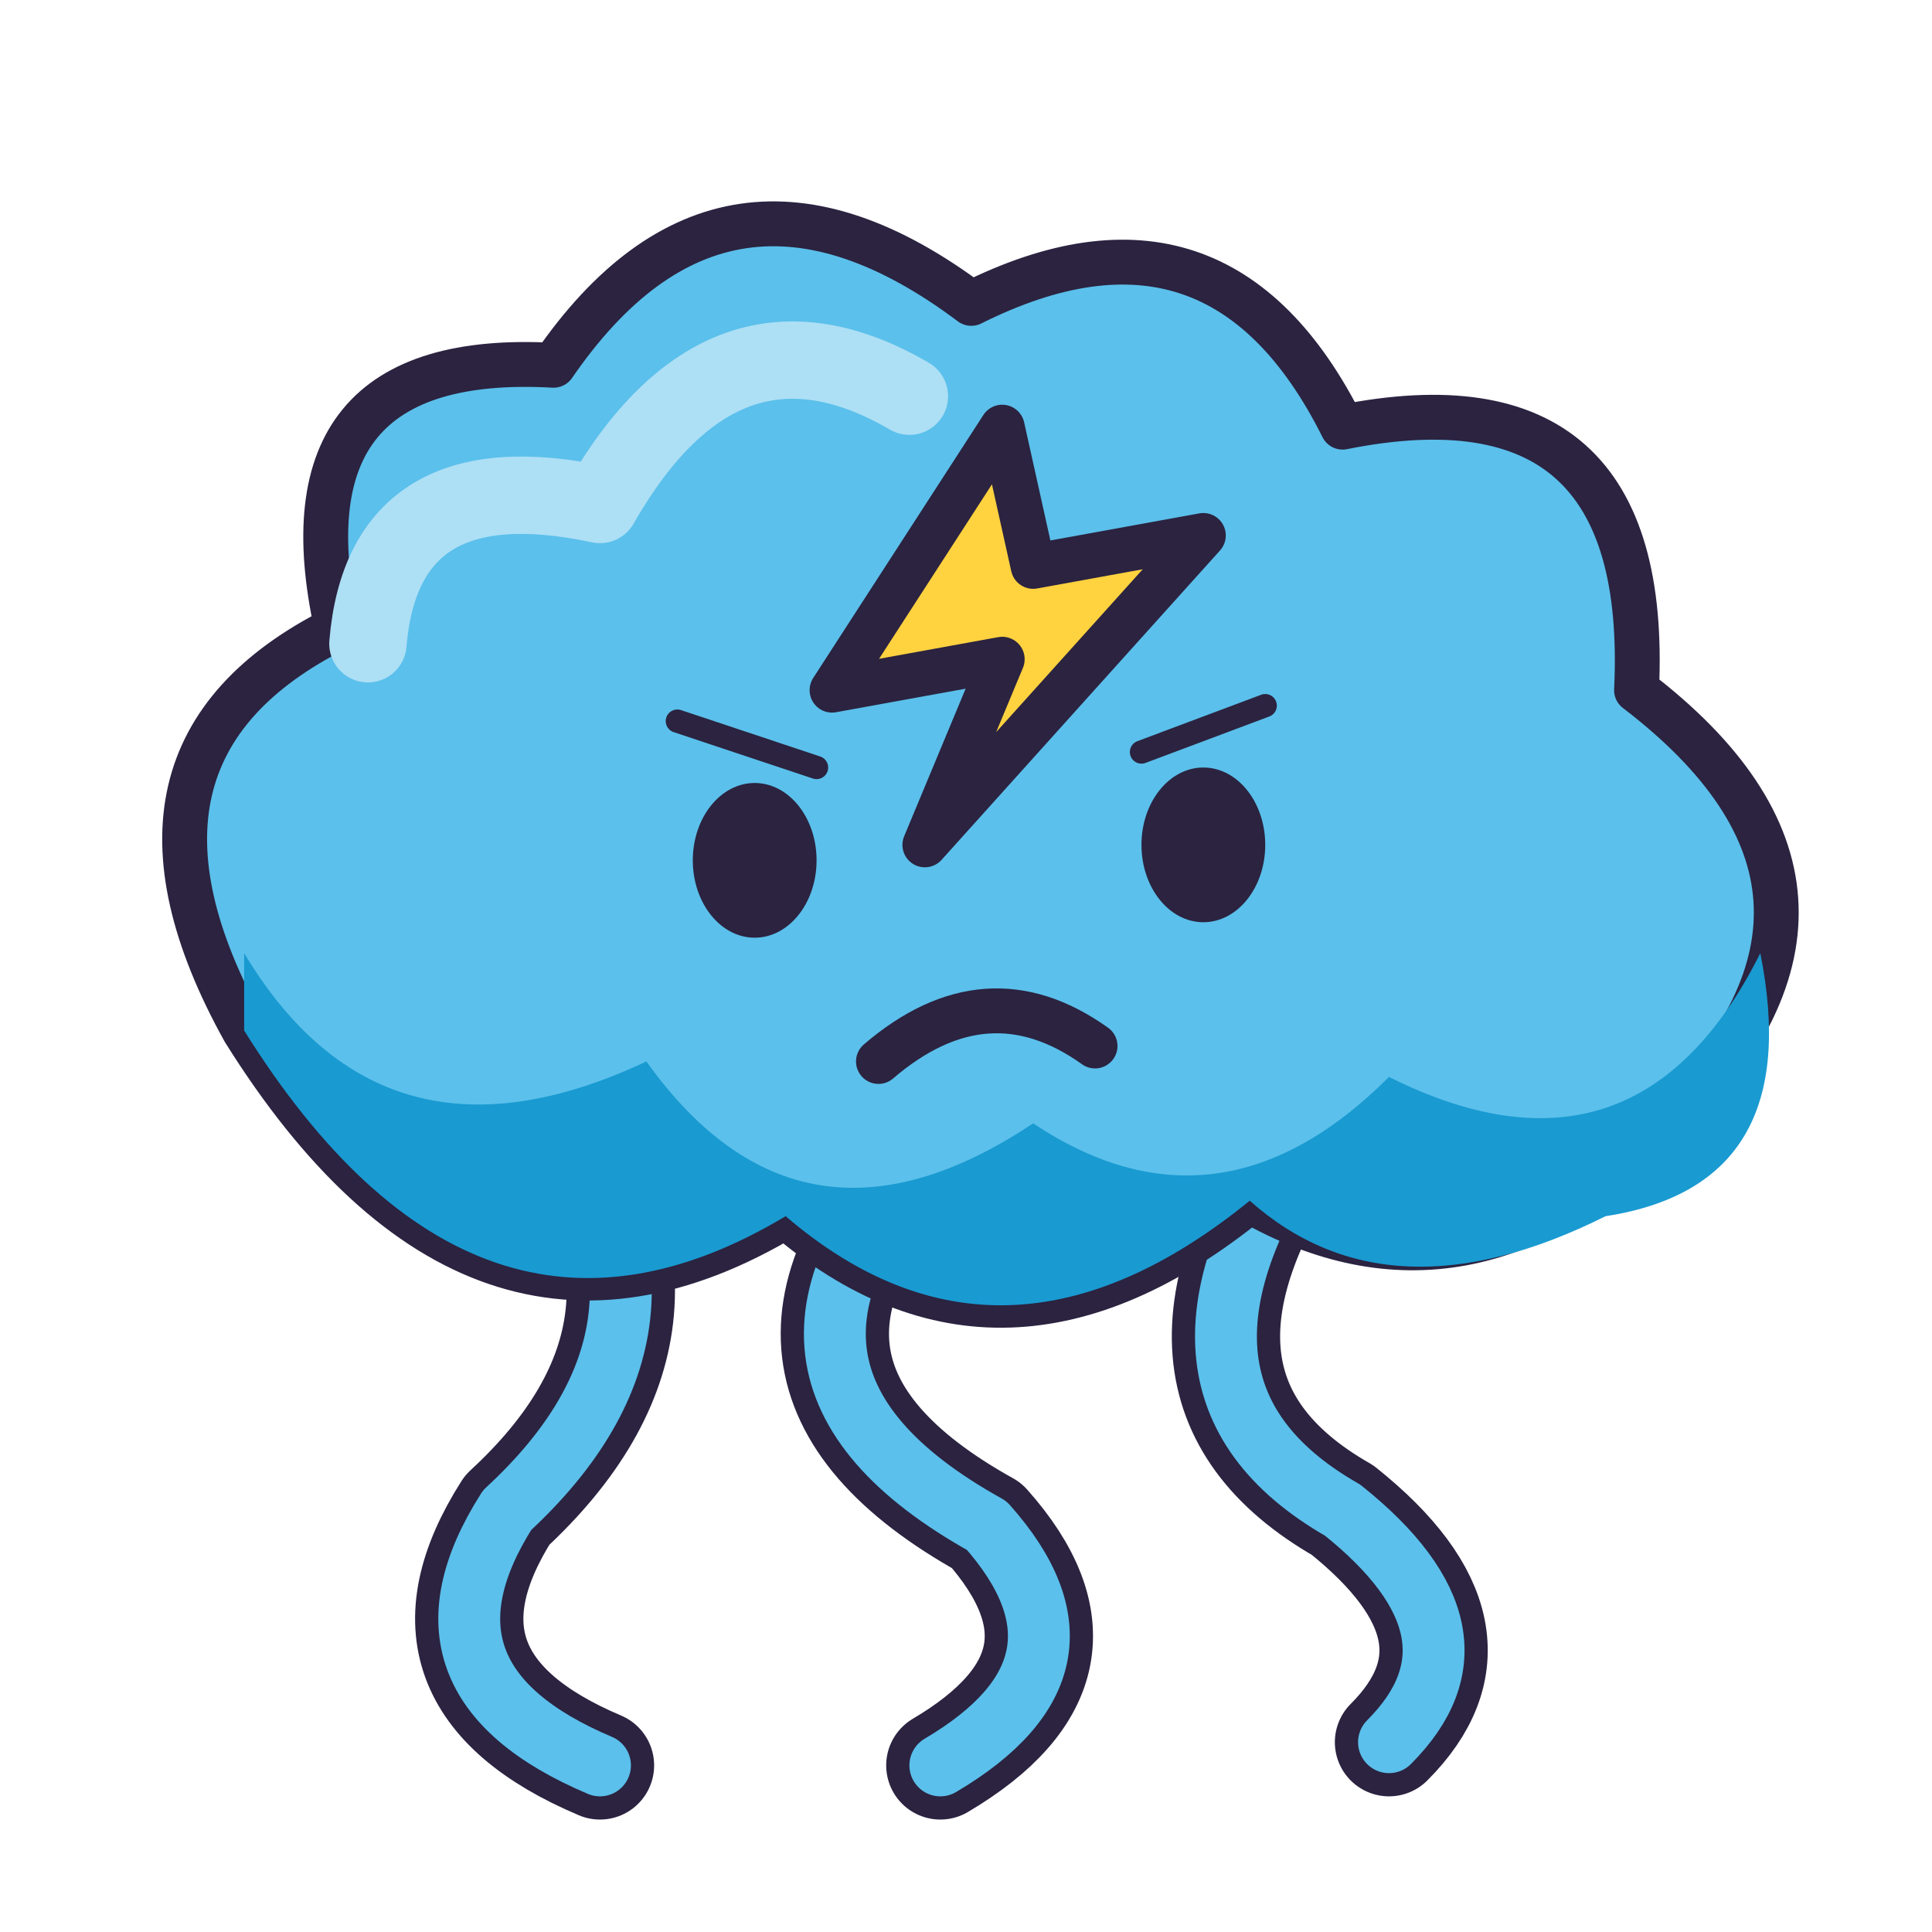
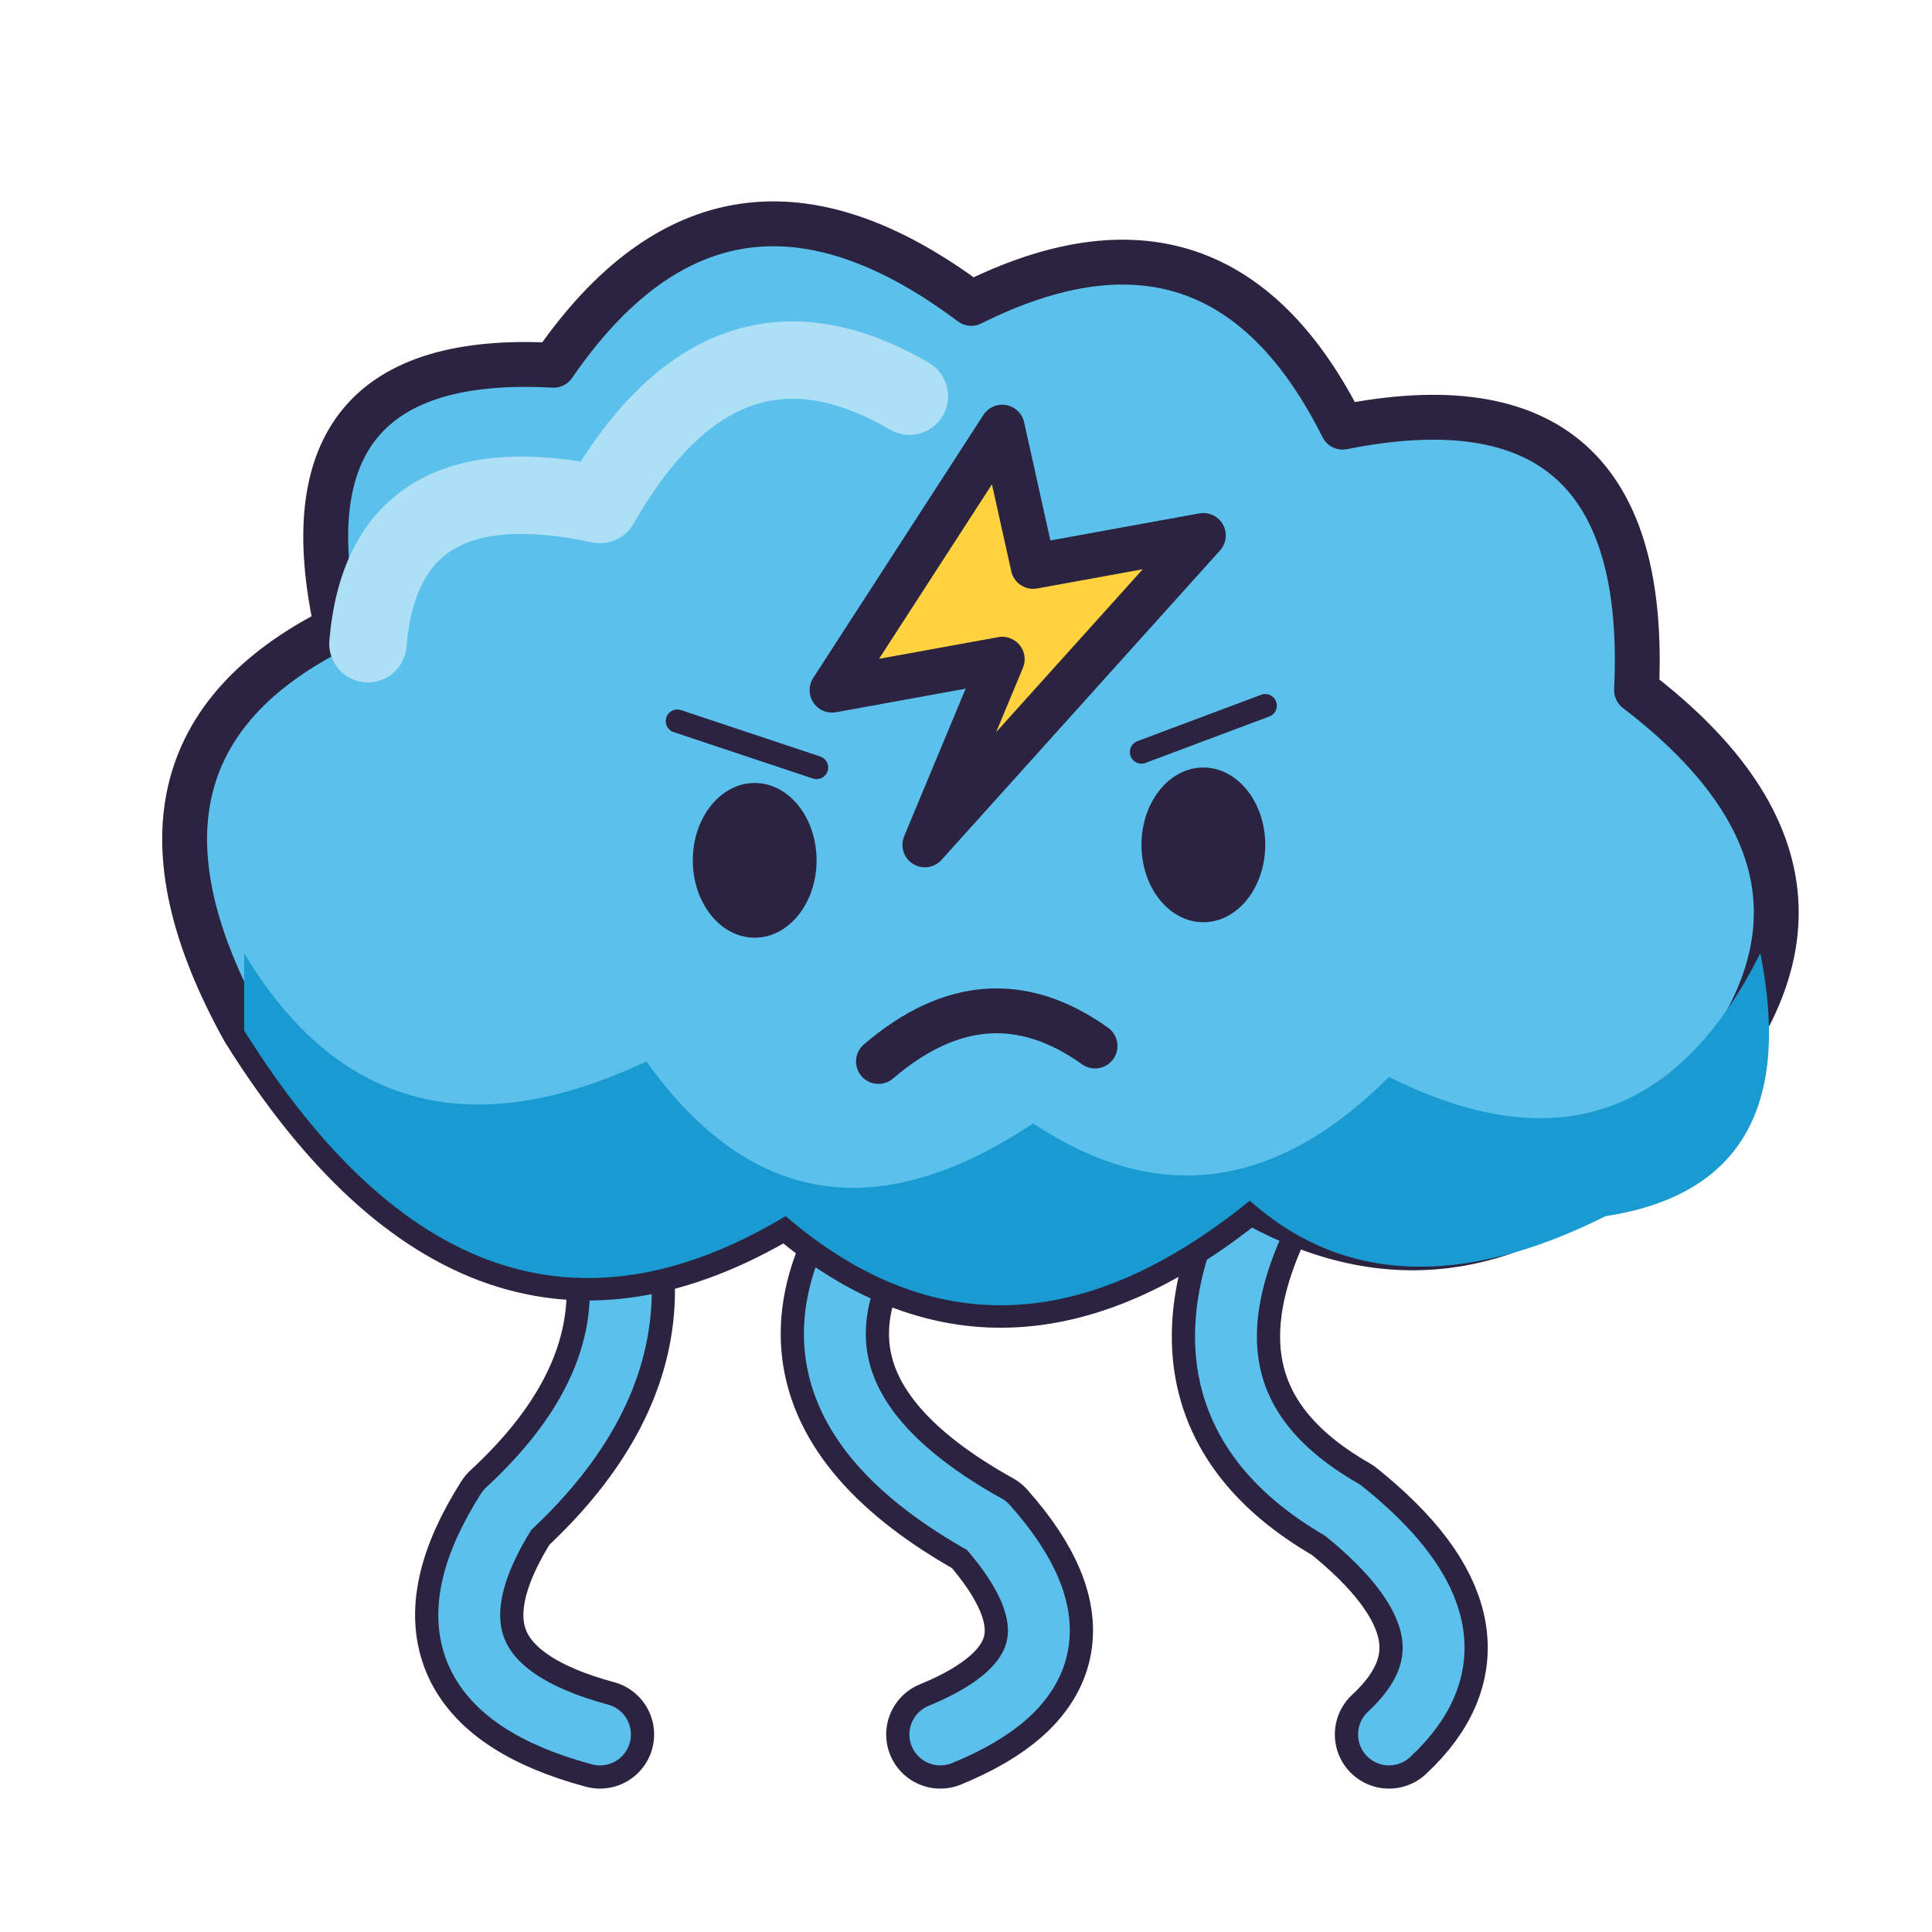
<svg xmlns="http://www.w3.org/2000/svg" version="1.1" viewBox="0 0 512 512" fill="none" stroke="#2B2340" stroke-width="12" stroke-linecap="round" stroke-linejoin="round">
  <g transform="translate(-5 -18) scale(4.1)" stroke-width="2.9">
    <g id="tentacles">
-       <path d="M37 76Q47 90 34 102Q27 113 40 118.5M62 78Q47 93 65 103Q73 112 62 118.5M86 77Q74 94 88 102Q98 110 91 117" fill="none" stroke="#2B2340" stroke-width="7" />
-       <path d="M37 76Q47 90 34 102Q27 113 40 118.5M62 78Q47 93 65 103Q73 112 62 118.5M86 77Q74 94 88 102Q98 110 91 117" fill="none" stroke="#5BC0EB" stroke-width="4" />
+       <path d="M37 76Q47 90 34 102Q27 113 40 116.5M62 78Q47 93 65 103Q73 112 62 116.5M86 77Q74 94 88 102Q98 110 91 116.5" fill="none" stroke="#2B2340" stroke-width="7" />
+       <path d="M37 76Q47 90 34 102Q27 113 40 116.5M62 78Q47 93 65 103Q73 112 62 116.5M86 77Q74 94 88 102Q98 110 91 116.5" fill="none" stroke="#5BC0EB" stroke-width="4" />
    </g>
    <g id="idle" transform="translate(0 1)">
      <g id="head">
        <path d="M17 70Q7 52 23 44Q19 26 37 27Q48 11 64 23Q80 15 88 31Q108 27 107 48Q124 61 109 76Q96 89 82 81Q66 94 52 82Q32 94 17 70Z" fill="#5BC0EB" />
        <path d="M17 65Q26 80 43 72Q53 86 68 76Q80 84 91 73Q107 81 115 65Q118 80 105 82Q91 89 82 81Q66 94 52 82Q32 94 17 70Z" fill="#199AD1" stroke="none" />
        <path d="M25 45Q26 33 40 36Q48 22 60 29" fill="none" stroke="#ADDFF5" stroke-width="5" />
        <ellipse cx="50" cy="59" rx="4" ry="5" fill="#2B2340" stroke="none" />
        <ellipse cx="79" cy="58" rx="4" ry="5" fill="#2B2340" stroke="none" />
        <path d="M45 50L54 53M75 52L83 49" fill="none" stroke="#2B2340" stroke-width="1.5" />
        <path d="M58 72Q65 66 72 71" fill="none" />
        <path d="M66 31L55 48L66 46L61 58L79 38L68 40Z" fill="#FFD23F" />
      </g>
    </g>
  </g>
</svg>
